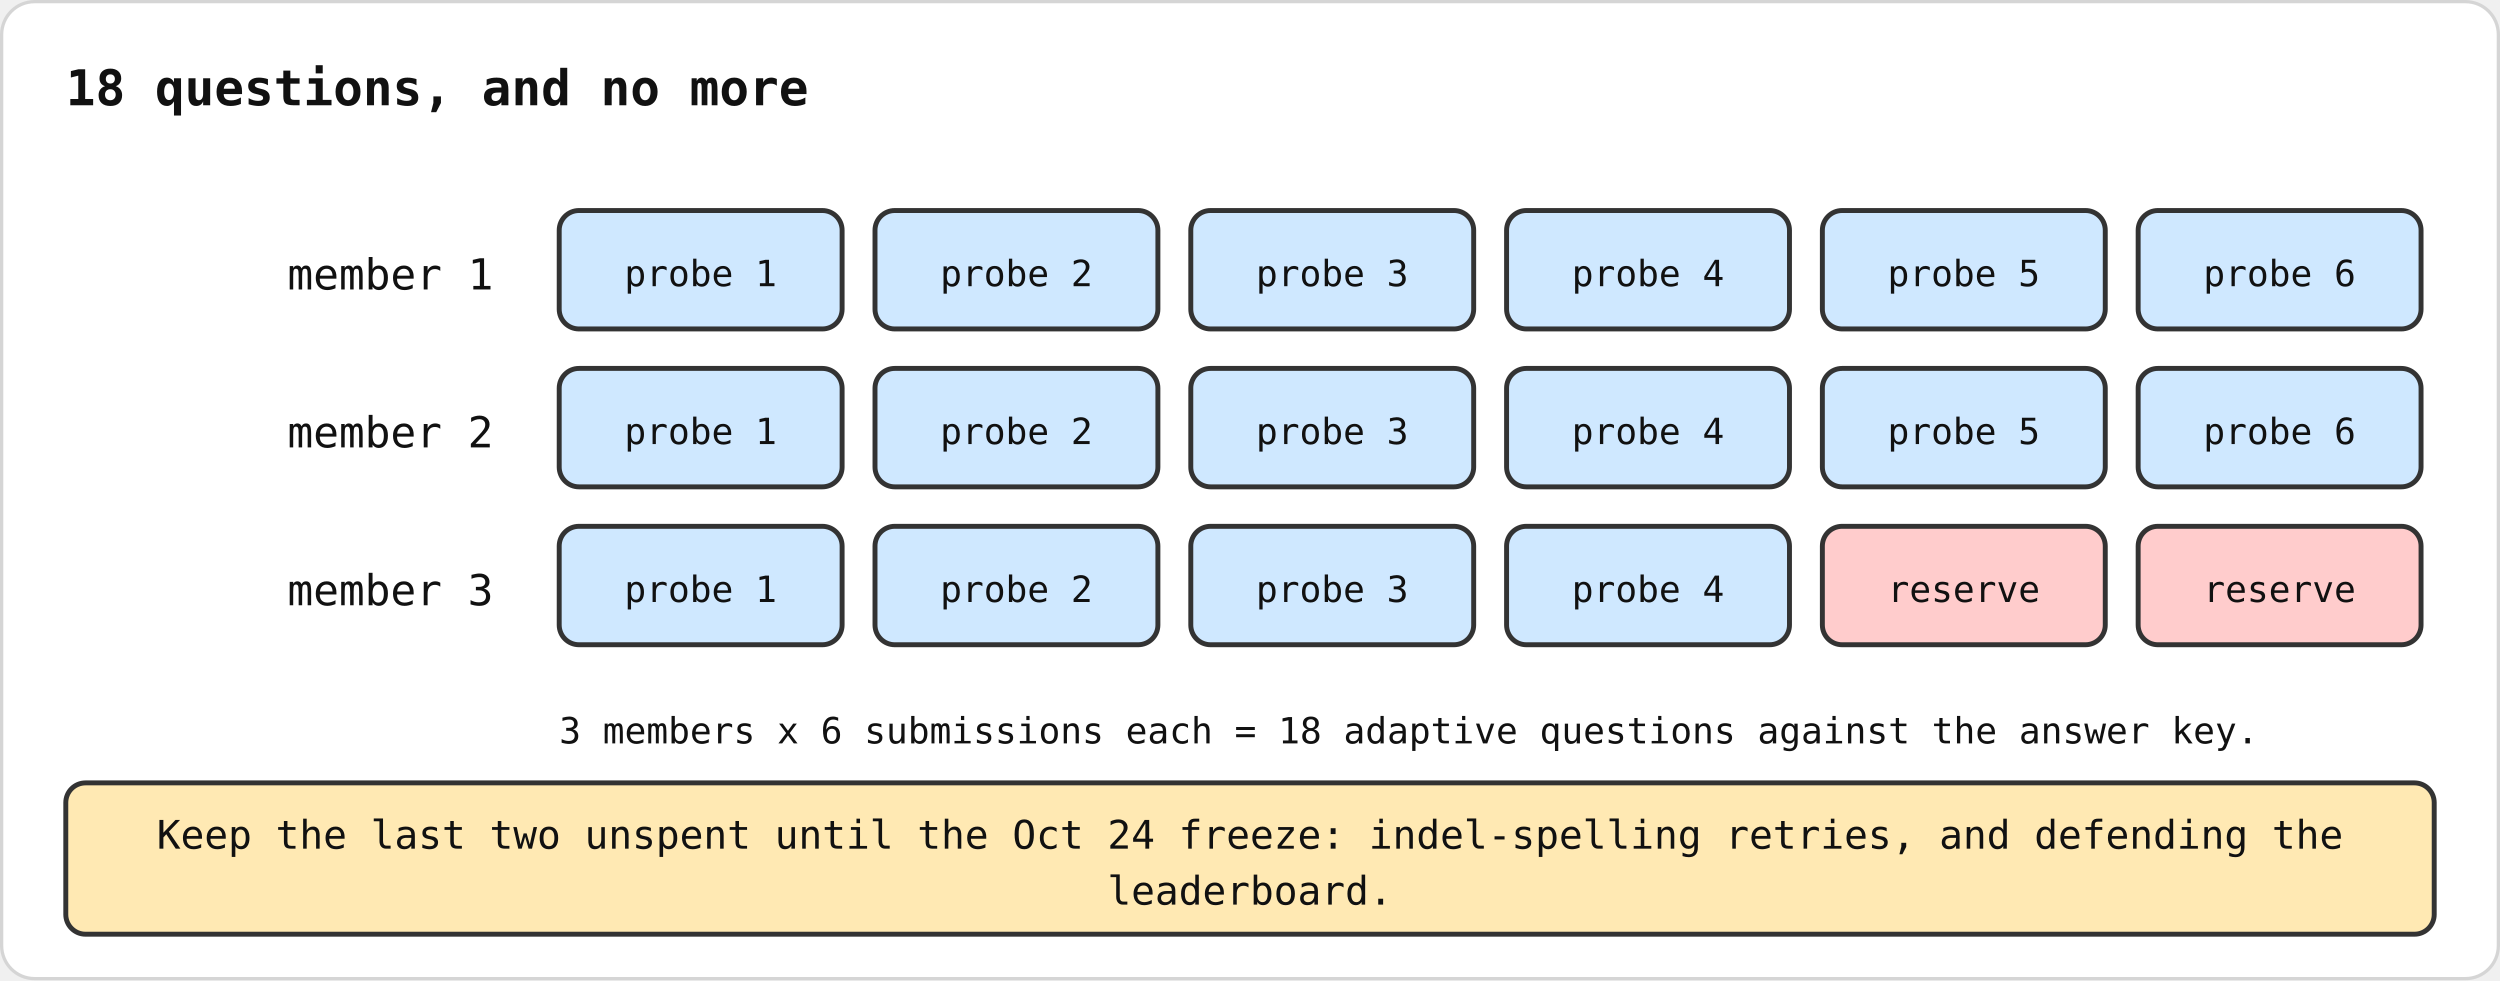
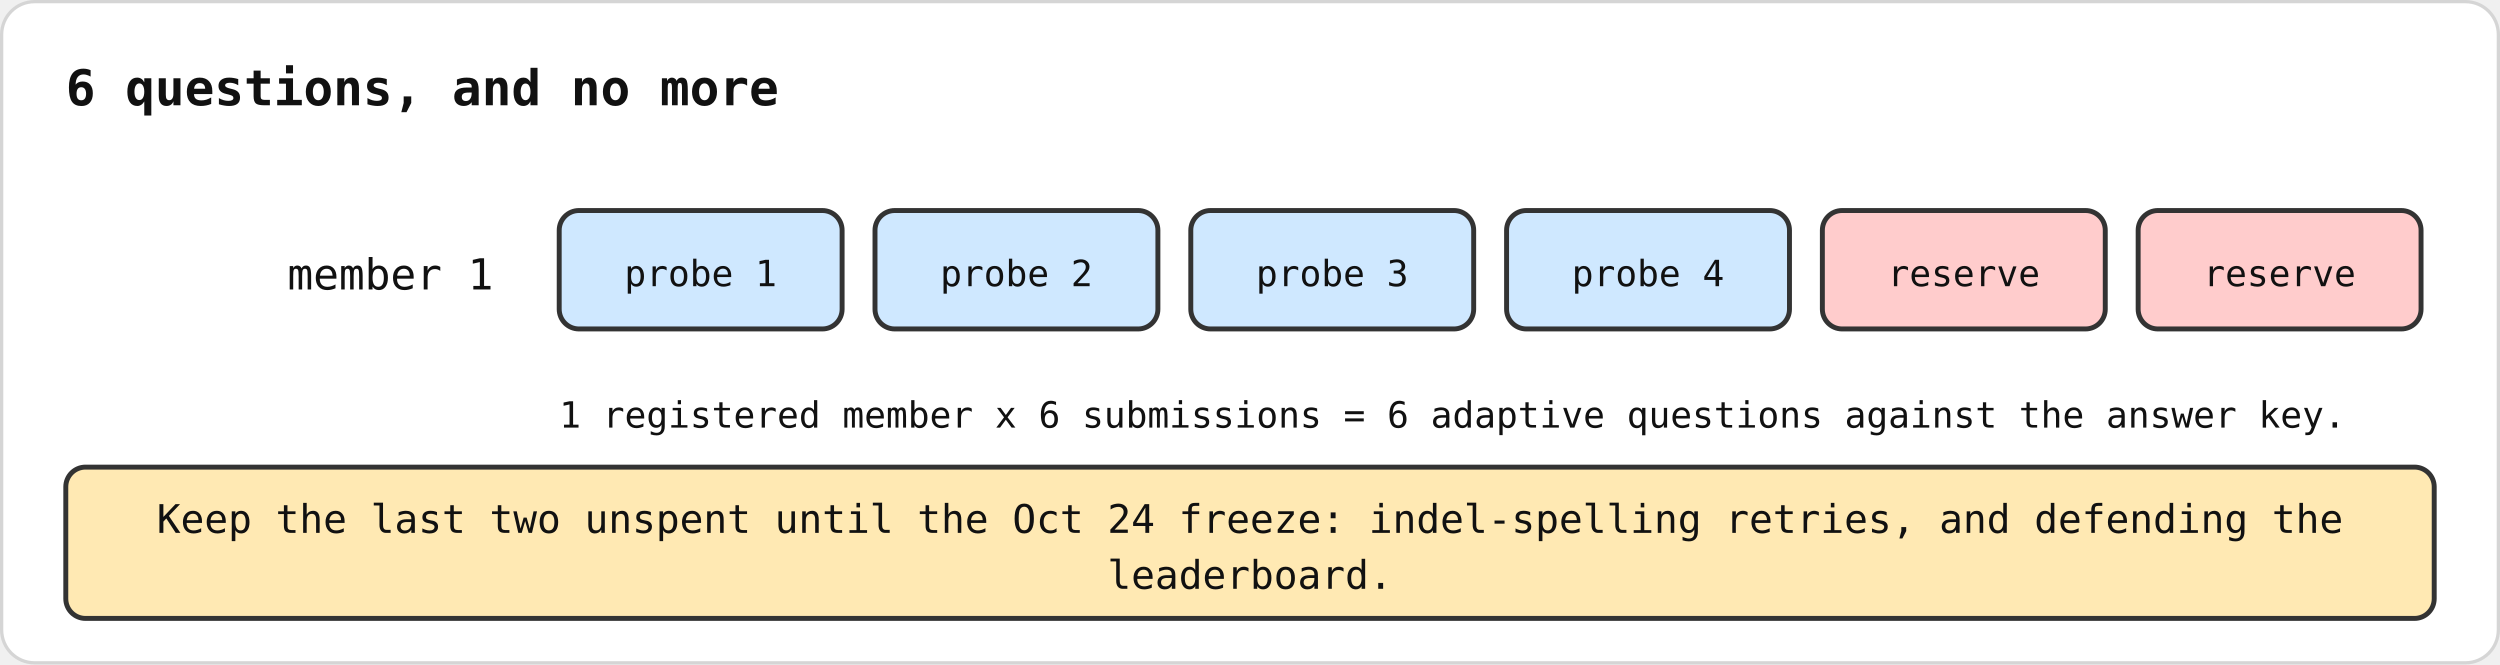
- <svg xmlns="http://www.w3.org/2000/svg" width="760" height="298" viewBox="0 0 760 298" role="img" aria-label="Team submission quota grid">
+ <svg xmlns="http://www.w3.org/2000/svg" width="760" height="202" viewBox="0 0 760 202" role="img" aria-label="Team submission quota grid">
  <style>
text{font-family:ui-monospace,SFMono-Regular,Menlo,Consolas,monospace;fill:#111}
.b{stroke:#333;stroke-width:1.5;fill:none}
.g{stroke:#999;stroke-width:1;fill:none}
</style>
-   <rect x="0.5" y="0.5" width="759" height="297" rx="10" fill="#ffffff" stroke="#d5d5d5" />
+   <rect x="0.5" y="0.5" width="759" height="201" rx="10" fill="#ffffff" stroke="#d5d5d5" />
  <defs>
    <marker id="a" markerWidth="9" markerHeight="9" refX="7" refY="3" orient="auto">
      <path d="M0,0 L7,3 L0,6 z" fill="#333" />
    </marker>
    <marker id="ar" markerWidth="9" markerHeight="9" refX="7" refY="3" orient="auto">
      <path d="M0,0 L7,3 L0,6 z" fill="#c00" />
    </marker>
  </defs>
-   <text xml:space="preserve" x="20" y="32" font-size="15px" text-anchor="start" font-weight="700">18 questions, and no more</text>
+   <text xml:space="preserve" x="20" y="32" font-size="15px" text-anchor="start" font-weight="700">6 questions, and no more</text>
  <text xml:space="preserve" x="150" y="88" font-size="13px" text-anchor="end">member 1</text>
  <rect x="170" y="64" width="86" height="36" rx="6" fill="#cfe8ff" stroke="#333" stroke-width="1.5" />
  <text xml:space="preserve" x="213" y="87" font-size="11px" text-anchor="middle">probe 1</text>
  <rect x="266" y="64" width="86" height="36" rx="6" fill="#cfe8ff" stroke="#333" stroke-width="1.5" />
  <text xml:space="preserve" x="309" y="87" font-size="11px" text-anchor="middle">probe 2</text>
  <rect x="362" y="64" width="86" height="36" rx="6" fill="#cfe8ff" stroke="#333" stroke-width="1.5" />
  <text xml:space="preserve" x="405" y="87" font-size="11px" text-anchor="middle">probe 3</text>
  <rect x="458" y="64" width="86" height="36" rx="6" fill="#cfe8ff" stroke="#333" stroke-width="1.5" />
  <text xml:space="preserve" x="501" y="87" font-size="11px" text-anchor="middle">probe 4</text>
-   <rect x="554" y="64" width="86" height="36" rx="6" fill="#cfe8ff" stroke="#333" stroke-width="1.5" />
-   <text xml:space="preserve" x="597" y="87" font-size="11px" text-anchor="middle">probe 5</text>
-   <rect x="650" y="64" width="86" height="36" rx="6" fill="#cfe8ff" stroke="#333" stroke-width="1.5" />
-   <text xml:space="preserve" x="693" y="87" font-size="11px" text-anchor="middle">probe 6</text>
-   <text xml:space="preserve" x="150" y="136" font-size="13px" text-anchor="end">member 2</text>
-   <rect x="170" y="112" width="86" height="36" rx="6" fill="#cfe8ff" stroke="#333" stroke-width="1.5" />
-   <text xml:space="preserve" x="213" y="135" font-size="11px" text-anchor="middle">probe 1</text>
-   <rect x="266" y="112" width="86" height="36" rx="6" fill="#cfe8ff" stroke="#333" stroke-width="1.5" />
-   <text xml:space="preserve" x="309" y="135" font-size="11px" text-anchor="middle">probe 2</text>
-   <rect x="362" y="112" width="86" height="36" rx="6" fill="#cfe8ff" stroke="#333" stroke-width="1.5" />
-   <text xml:space="preserve" x="405" y="135" font-size="11px" text-anchor="middle">probe 3</text>
-   <rect x="458" y="112" width="86" height="36" rx="6" fill="#cfe8ff" stroke="#333" stroke-width="1.5" />
-   <text xml:space="preserve" x="501" y="135" font-size="11px" text-anchor="middle">probe 4</text>
-   <rect x="554" y="112" width="86" height="36" rx="6" fill="#cfe8ff" stroke="#333" stroke-width="1.5" />
-   <text xml:space="preserve" x="597" y="135" font-size="11px" text-anchor="middle">probe 5</text>
-   <rect x="650" y="112" width="86" height="36" rx="6" fill="#cfe8ff" stroke="#333" stroke-width="1.5" />
-   <text xml:space="preserve" x="693" y="135" font-size="11px" text-anchor="middle">probe 6</text>
-   <text xml:space="preserve" x="150" y="184" font-size="13px" text-anchor="end">member 3</text>
-   <rect x="170" y="160" width="86" height="36" rx="6" fill="#cfe8ff" stroke="#333" stroke-width="1.5" />
-   <text xml:space="preserve" x="213" y="183" font-size="11px" text-anchor="middle">probe 1</text>
-   <rect x="266" y="160" width="86" height="36" rx="6" fill="#cfe8ff" stroke="#333" stroke-width="1.5" />
-   <text xml:space="preserve" x="309" y="183" font-size="11px" text-anchor="middle">probe 2</text>
-   <rect x="362" y="160" width="86" height="36" rx="6" fill="#cfe8ff" stroke="#333" stroke-width="1.5" />
-   <text xml:space="preserve" x="405" y="183" font-size="11px" text-anchor="middle">probe 3</text>
-   <rect x="458" y="160" width="86" height="36" rx="6" fill="#cfe8ff" stroke="#333" stroke-width="1.5" />
-   <text xml:space="preserve" x="501" y="183" font-size="11px" text-anchor="middle">probe 4</text>
-   <rect x="554" y="160" width="86" height="36" rx="6" fill="#ffcccc" stroke="#333" stroke-width="1.5" />
-   <text xml:space="preserve" x="597" y="183" font-size="11px" text-anchor="middle">reserve</text>
-   <rect x="650" y="160" width="86" height="36" rx="6" fill="#ffcccc" stroke="#333" stroke-width="1.5" />
-   <text xml:space="preserve" x="693" y="183" font-size="11px" text-anchor="middle">reserve</text>
-   <text xml:space="preserve" x="170" y="226" font-size="11px" text-anchor="start" fill="#555">3 members x 6 submissions each = 18 adaptive questions against the answer key.</text>
-   <rect x="20" y="238" width="720" height="46" rx="6" fill="#ffe9b3" stroke="#333" stroke-width="1.5" />
-   <text xml:space="preserve" x="380" y="258" font-size="12px" text-anchor="middle">Keep the last two unspent until the Oct 24 freeze: indel-spelling retries, and defending the</text>
-   <text xml:space="preserve" x="380" y="275" font-size="12px" text-anchor="middle">leaderboard.</text>
+   <rect x="554" y="64" width="86" height="36" rx="6" fill="#ffcccc" stroke="#333" stroke-width="1.5" />
+   <text xml:space="preserve" x="597" y="87" font-size="11px" text-anchor="middle">reserve</text>
+   <rect x="650" y="64" width="86" height="36" rx="6" fill="#ffcccc" stroke="#333" stroke-width="1.5" />
+   <text xml:space="preserve" x="693" y="87" font-size="11px" text-anchor="middle">reserve</text>
+   <text xml:space="preserve" x="170" y="130" font-size="11px" text-anchor="start" fill="#555">1 registered member x 6 submissions = 6 adaptive questions against the answer key.</text>
+   <rect x="20" y="142" width="720" height="46" rx="6" fill="#ffe9b3" stroke="#333" stroke-width="1.5" />
+   <text xml:space="preserve" x="380" y="162" font-size="12px" text-anchor="middle">Keep the last two unspent until the Oct 24 freeze: indel-spelling retries, and defending the</text>
+   <text xml:space="preserve" x="380" y="179" font-size="12px" text-anchor="middle">leaderboard.</text>
</svg>
